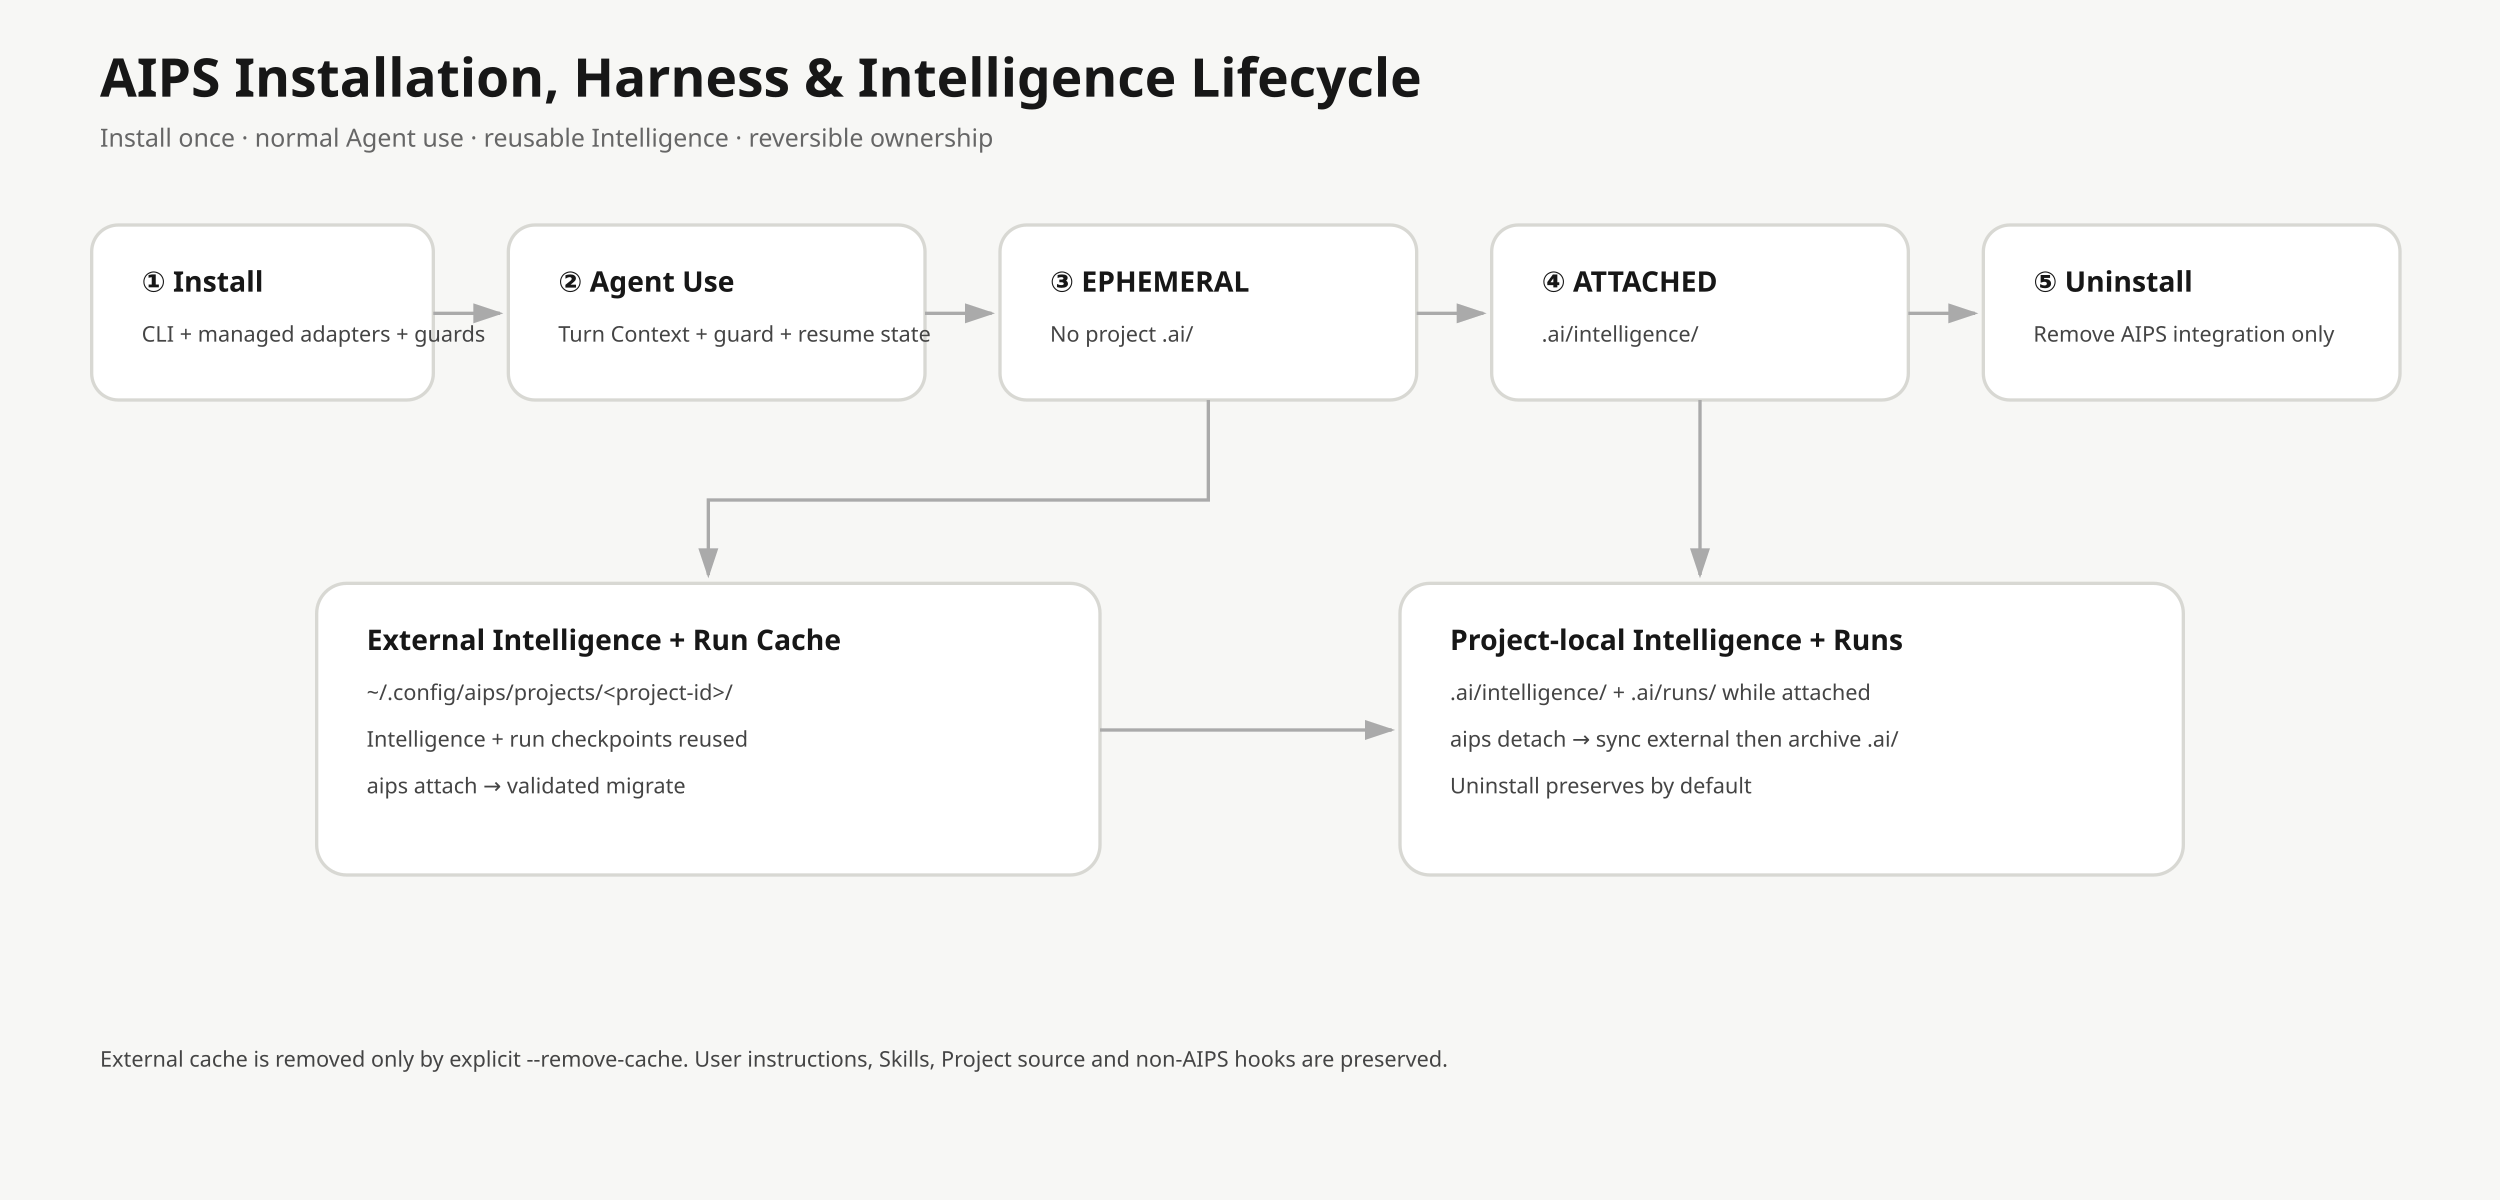
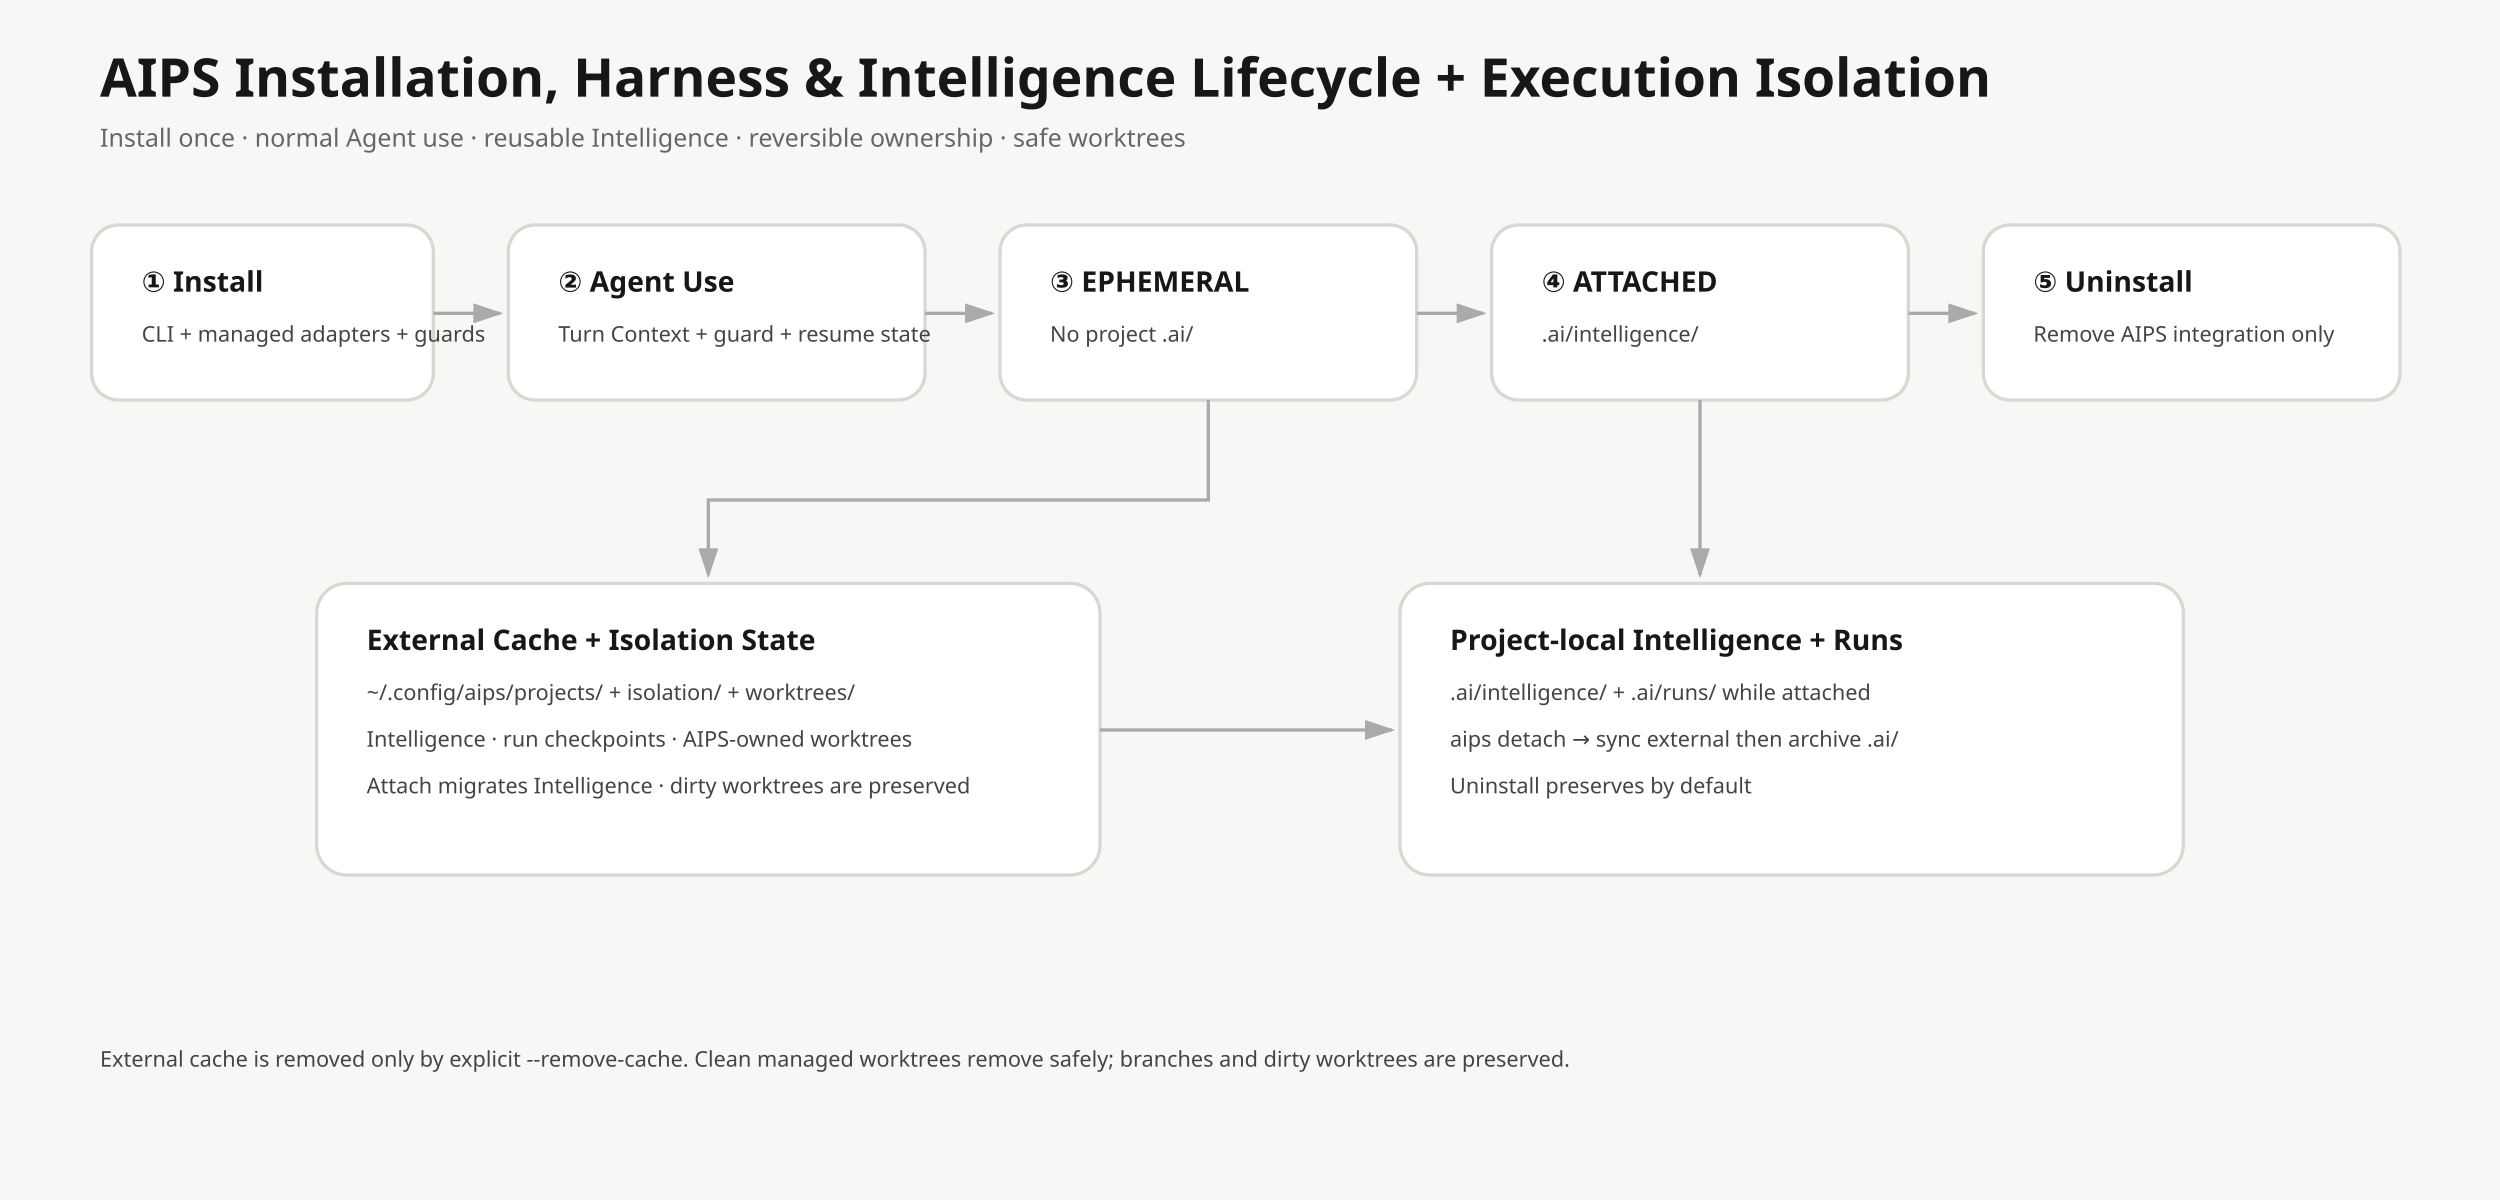
<svg xmlns="http://www.w3.org/2000/svg" width="1500" height="720" viewBox="0 0 1500 720">
  <rect width="1500" height="720" fill="#f7f7f5" />
  <style>.title{font:700 32px system-ui,sans-serif;fill:#171717}.sub{font:400 15px system-ui,sans-serif;fill:#666}.h{font:700 17px system-ui,sans-serif;fill:#171717}.t{font:400 13px system-ui,sans-serif;fill:#444}.box{fill:#fff;stroke:#d8d8d3;stroke-width:2}.line{stroke:#aaa;stroke-width:2;fill:none;marker-end:url(#a)}</style>
  <defs>
    <marker id="a" markerWidth="10" markerHeight="10" refX="8" refY="3" orient="auto">
      <path d="M0,0 L0,6 L9,3 z" fill="#aaa" />
    </marker>
  </defs>
-   <text x="60" y="58" class="title">AIPS Installation, Harness &amp; Intelligence Lifecycle</text>
-   <text x="60" y="88" class="sub">Install once · normal Agent use · reusable Intelligence · reversible ownership</text>
+   <text x="60" y="58" class="title">AIPS Installation, Harness &amp; Intelligence Lifecycle + Execution Isolation</text>
+   <text x="60" y="88" class="sub">Install once · normal Agent use · reusable Intelligence · reversible ownership · safe worktrees</text>
  <rect x="55" y="135" width="205" height="105" rx="16" class="box" />
  <text x="85" y="175" class="h">① Install</text>
  <text x="85" y="205" class="t">CLI + managed adapters + guards</text>
  <rect x="305" y="135" width="250" height="105" rx="16" class="box" />
  <text x="335" y="175" class="h">② Agent Use</text>
  <text x="335" y="205" class="t">Turn Context + guard + resume state</text>
  <rect x="600" y="135" width="250" height="105" rx="16" class="box" />
  <text x="630" y="175" class="h">③ EPHEMERAL</text>
  <text x="630" y="205" class="t">No project .ai/</text>
  <rect x="895" y="135" width="250" height="105" rx="16" class="box" />
  <text x="925" y="175" class="h">④ ATTACHED</text>
  <text x="925" y="205" class="t">.ai/intelligence/</text>
  <rect x="1190" y="135" width="250" height="105" rx="16" class="box" />
  <text x="1220" y="175" class="h">⑤ Uninstall</text>
  <text x="1220" y="205" class="t">Remove AIPS integration only</text>
  <path d="M260 188 L300 188" class="line" />
  <path d="M555 188 L595 188" class="line" />
  <path d="M850 188 L890 188" class="line" />
  <path d="M1145 188 L1185 188" class="line" />
  <rect x="190" y="350" width="470" height="175" rx="18" class="box" />
-   <text x="220" y="390" class="h">External Intelligence + Run Cache</text>
-   <text x="220" y="420" class="t">~/.config/aips/projects/&lt;project-id&gt;/</text>
-   <text x="220" y="448" class="t">Intelligence + run checkpoints reused</text>
-   <text x="220" y="476" class="t">aips attach → validated migrate</text>
+   <text x="220" y="390" class="h">External Cache + Isolation State</text>
+   <text x="220" y="420" class="t">~/.config/aips/projects/ + isolation/ + worktrees/</text>
+   <text x="220" y="448" class="t">Intelligence · run checkpoints · AIPS-owned worktrees</text>
+   <text x="220" y="476" class="t">Attach migrates Intelligence · dirty worktrees are preserved</text>
  <rect x="840" y="350" width="470" height="175" rx="18" class="box" />
  <text x="870" y="390" class="h">Project-local Intelligence + Runs</text>
  <text x="870" y="420" class="t">.ai/intelligence/ + .ai/runs/ while attached</text>
  <text x="870" y="448" class="t">aips detach → sync external then archive .ai/</text>
  <text x="870" y="476" class="t">Uninstall preserves by default</text>
  <path d="M725 240 L725 300 L425 300 L425 345" class="line" />
  <path d="M1020 240 L1020 345" class="line" />
  <path d="M660 438 L835 438" class="line" />
-   <text x="60" y="640" class="t">External cache is removed only by explicit --remove-cache. User instructions, Skills, Project source and non-AIPS hooks are preserved.</text>
+   <text x="60" y="640" class="t">External cache is removed only by explicit --remove-cache. Clean managed worktrees remove safely; branches and dirty worktrees are preserved.</text>
</svg>
